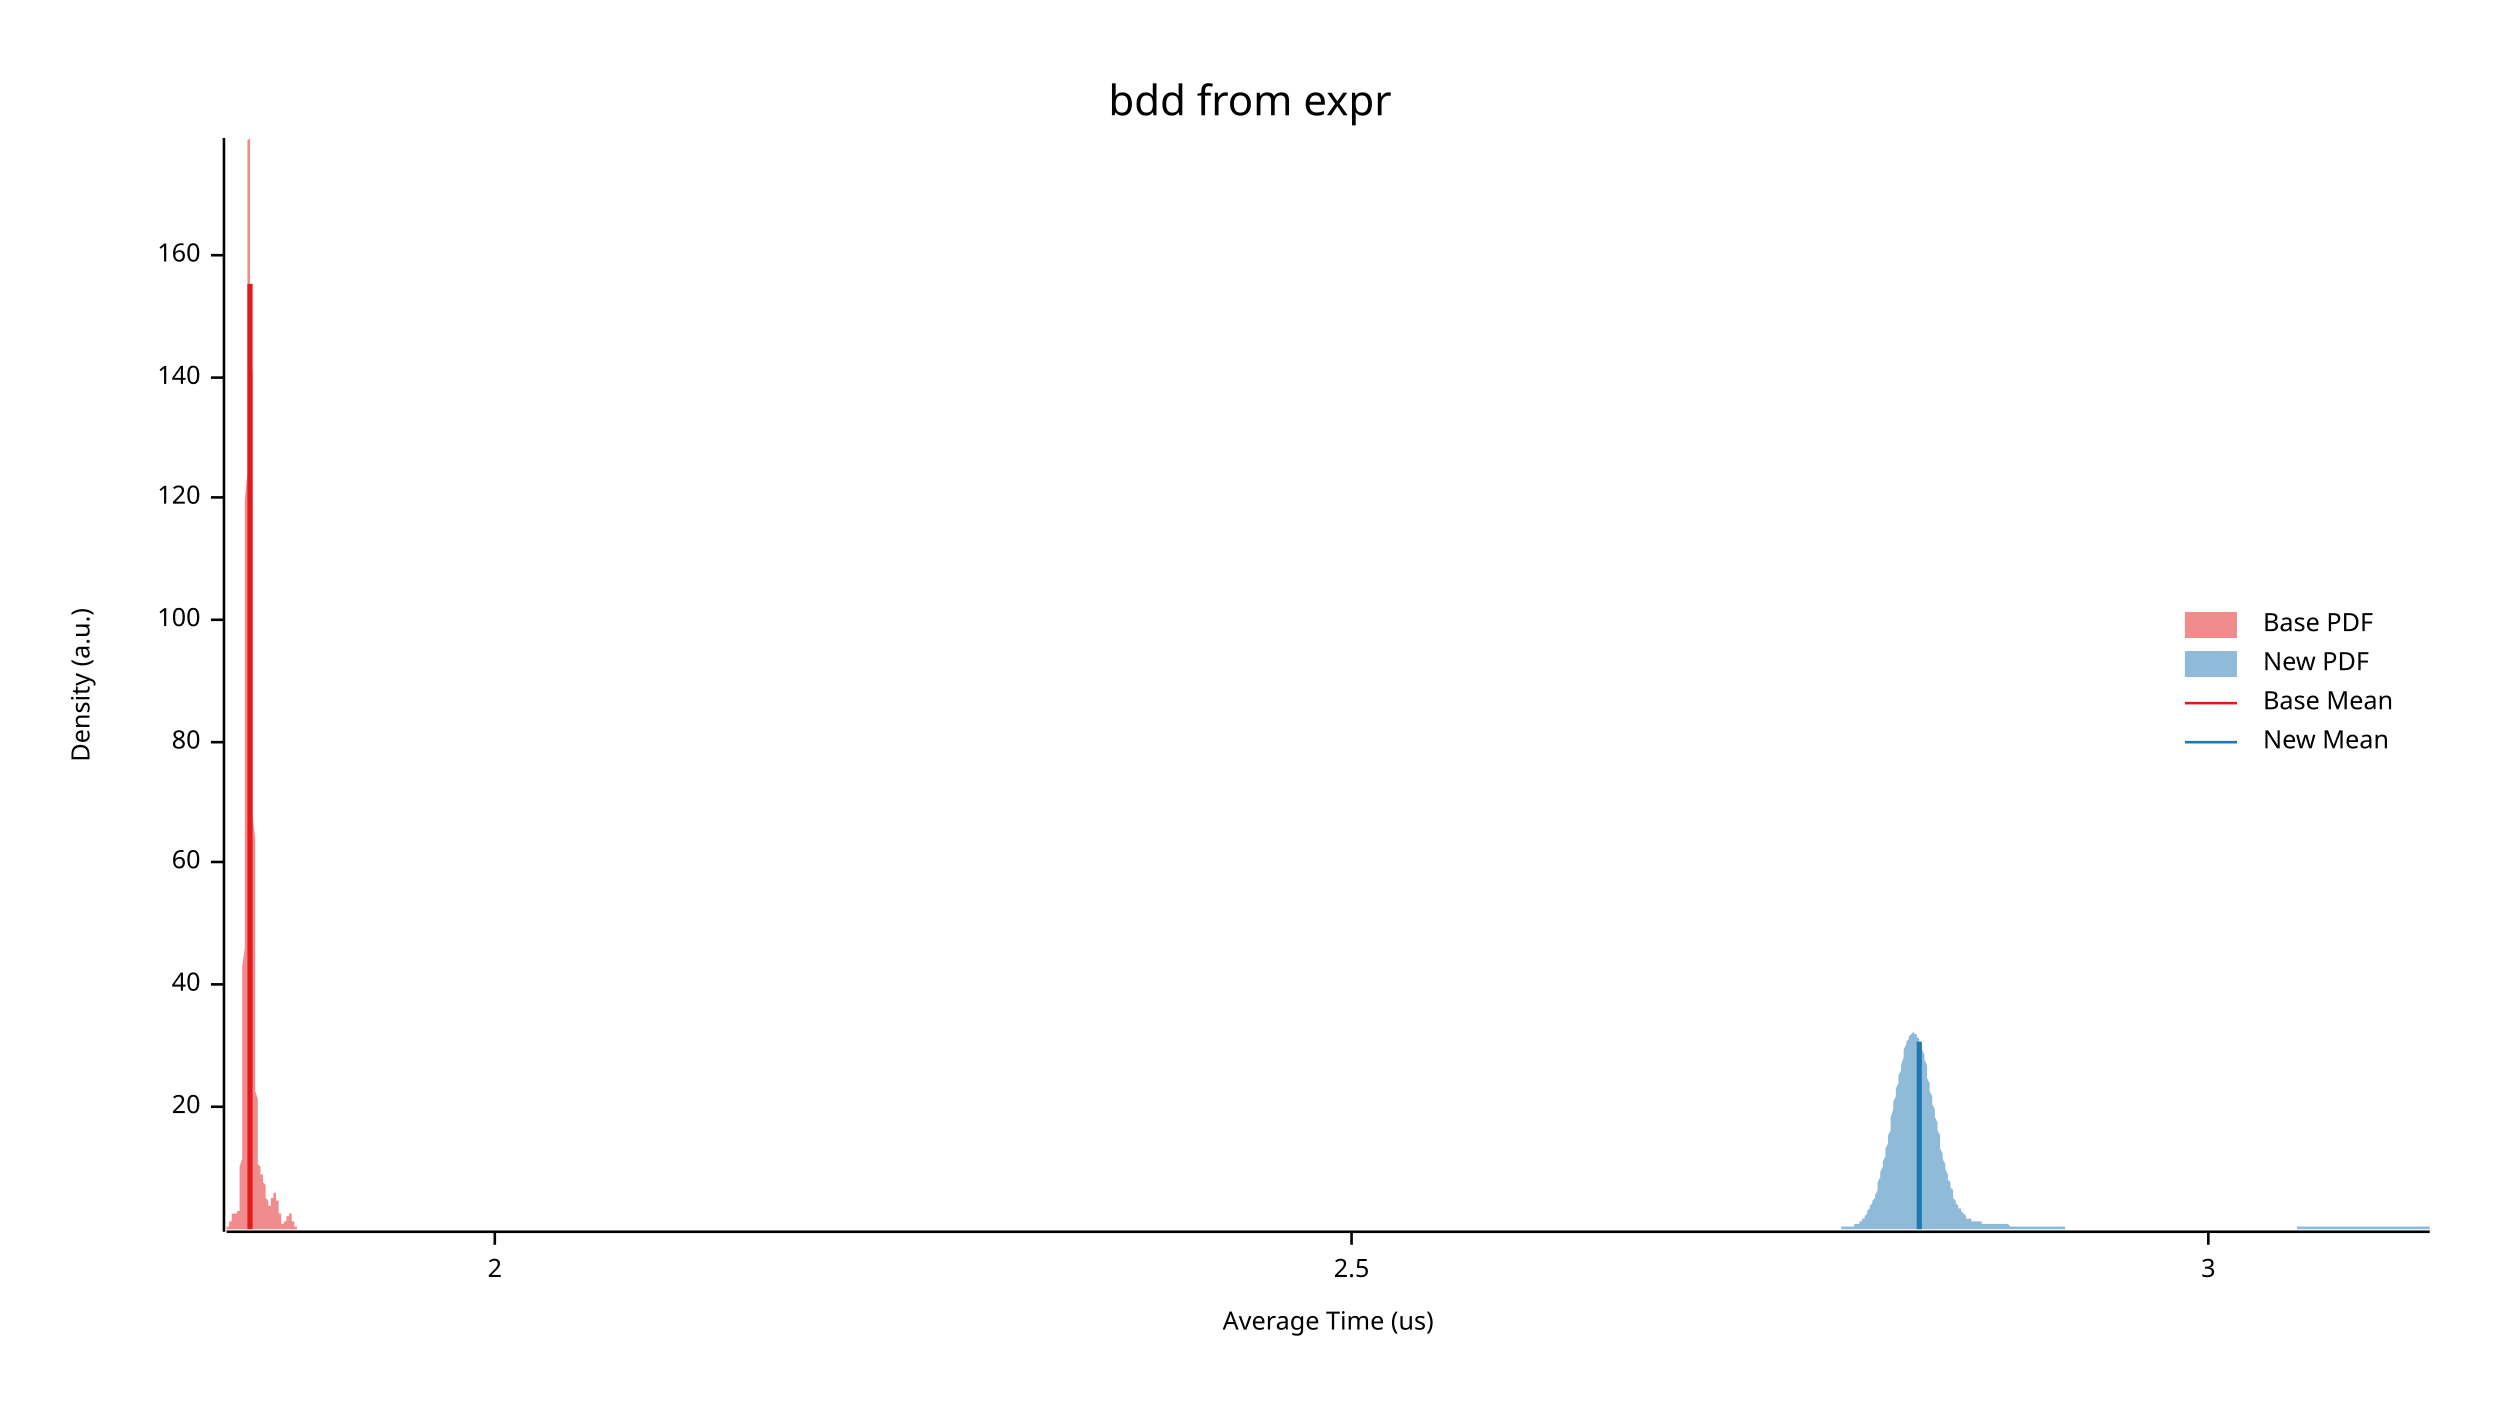
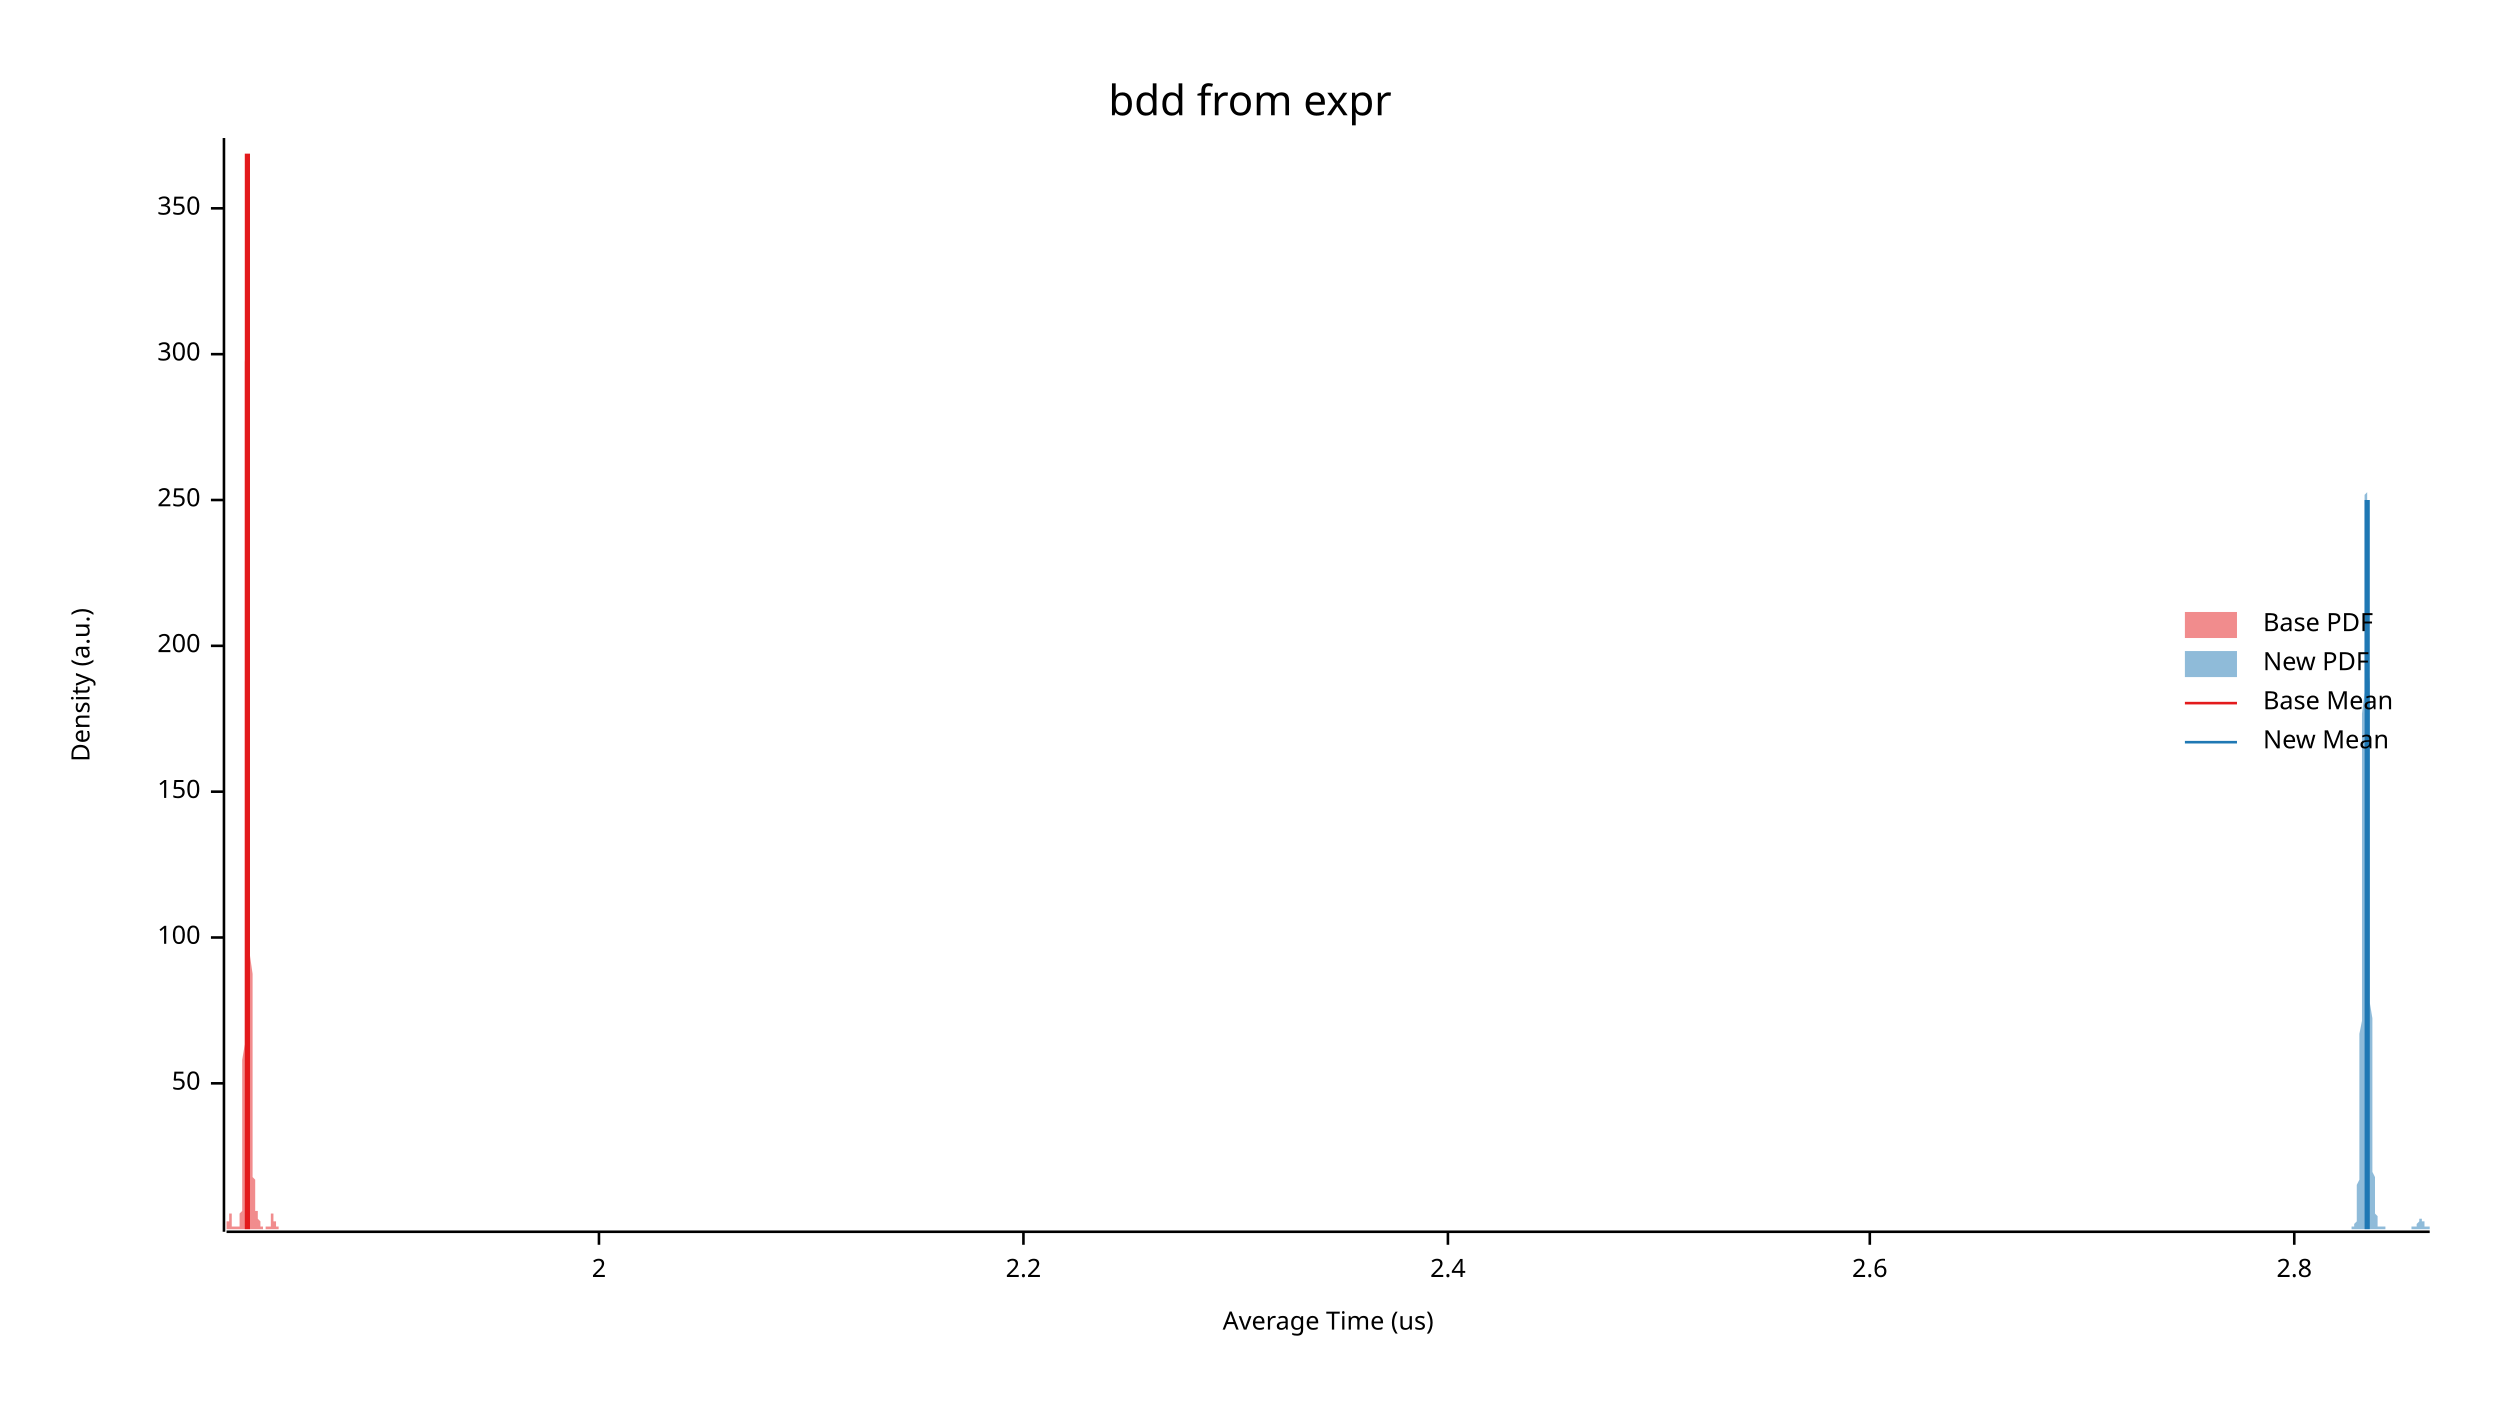
<svg xmlns="http://www.w3.org/2000/svg" width="960" height="540" viewBox="0 0 960 540">
  <text x="480" y="32" dy="0.76em" text-anchor="middle" font-family="sans-serif" font-size="16.129" opacity="1" fill="#000000">
bdd from expr
</text>
  <text x="27" y="263" dy="0.76em" text-anchor="middle" font-family="sans-serif" font-size="9.677" opacity="1" fill="#000000" transform="rotate(270, 27, 263)">
Density (a.u.)
</text>
  <text x="510" y="513" dy="-0.5ex" text-anchor="middle" font-family="sans-serif" font-size="9.677" opacity="1" fill="#000000">
Average Time (us)
</text>
  <polyline fill="none" opacity="1" stroke="#000000" stroke-width="1" points="86,53 86,473 " />
-   <text x="77" y="425" dy="0.5ex" text-anchor="end" font-family="sans-serif" font-size="9.677" opacity="1" fill="#000000">
- 20
+   <text x="77" y="416" dy="0.5ex" text-anchor="end" font-family="sans-serif" font-size="9.677" opacity="1" fill="#000000">
+ 50
</text>
-   <polyline fill="none" opacity="1" stroke="#000000" stroke-width="1" points="81,425 86,425 " />
-   <text x="77" y="378" dy="0.5ex" text-anchor="end" font-family="sans-serif" font-size="9.677" opacity="1" fill="#000000">
- 40
- </text>
-   <polyline fill="none" opacity="1" stroke="#000000" stroke-width="1" points="81,378 86,378 " />
-   <text x="77" y="331" dy="0.5ex" text-anchor="end" font-family="sans-serif" font-size="9.677" opacity="1" fill="#000000">
- 60
- </text>
-   <polyline fill="none" opacity="1" stroke="#000000" stroke-width="1" points="81,331 86,331 " />
-   <text x="77" y="285" dy="0.5ex" text-anchor="end" font-family="sans-serif" font-size="9.677" opacity="1" fill="#000000">
- 80
- </text>
-   <polyline fill="none" opacity="1" stroke="#000000" stroke-width="1" points="81,285 86,285 " />
-   <text x="77" y="238" dy="0.5ex" text-anchor="end" font-family="sans-serif" font-size="9.677" opacity="1" fill="#000000">
+   <polyline fill="none" opacity="1" stroke="#000000" stroke-width="1" points="81,416 86,416 " />
+   <text x="77" y="360" dy="0.5ex" text-anchor="end" font-family="sans-serif" font-size="9.677" opacity="1" fill="#000000">
100
</text>
-   <polyline fill="none" opacity="1" stroke="#000000" stroke-width="1" points="81,238 86,238 " />
-   <text x="77" y="191" dy="0.5ex" text-anchor="end" font-family="sans-serif" font-size="9.677" opacity="1" fill="#000000">
- 120
+   <polyline fill="none" opacity="1" stroke="#000000" stroke-width="1" points="81,360 86,360 " />
+   <text x="77" y="304" dy="0.5ex" text-anchor="end" font-family="sans-serif" font-size="9.677" opacity="1" fill="#000000">
+ 150
</text>
-   <polyline fill="none" opacity="1" stroke="#000000" stroke-width="1" points="81,191 86,191 " />
-   <text x="77" y="145" dy="0.5ex" text-anchor="end" font-family="sans-serif" font-size="9.677" opacity="1" fill="#000000">
- 140
+   <polyline fill="none" opacity="1" stroke="#000000" stroke-width="1" points="81,304 86,304 " />
+   <text x="77" y="248" dy="0.5ex" text-anchor="end" font-family="sans-serif" font-size="9.677" opacity="1" fill="#000000">
+ 200
</text>
-   <polyline fill="none" opacity="1" stroke="#000000" stroke-width="1" points="81,145 86,145 " />
-   <text x="77" y="98" dy="0.5ex" text-anchor="end" font-family="sans-serif" font-size="9.677" opacity="1" fill="#000000">
- 160
+   <polyline fill="none" opacity="1" stroke="#000000" stroke-width="1" points="81,248 86,248 " />
+   <text x="77" y="192" dy="0.5ex" text-anchor="end" font-family="sans-serif" font-size="9.677" opacity="1" fill="#000000">
+ 250
</text>
-   <polyline fill="none" opacity="1" stroke="#000000" stroke-width="1" points="81,98 86,98 " />
+   <polyline fill="none" opacity="1" stroke="#000000" stroke-width="1" points="81,192 86,192 " />
+   <text x="77" y="136" dy="0.5ex" text-anchor="end" font-family="sans-serif" font-size="9.677" opacity="1" fill="#000000">
+ 300
+ </text>
+   <polyline fill="none" opacity="1" stroke="#000000" stroke-width="1" points="81,136 86,136 " />
+   <text x="77" y="80" dy="0.5ex" text-anchor="end" font-family="sans-serif" font-size="9.677" opacity="1" fill="#000000">
+ 350
+ </text>
+   <polyline fill="none" opacity="1" stroke="#000000" stroke-width="1" points="81,80 86,80 " />
  <polyline fill="none" opacity="1" stroke="#000000" stroke-width="1" points="87,473 933,473 " />
-   <text x="190" y="483" dy="0.76em" text-anchor="middle" font-family="sans-serif" font-size="9.677" opacity="1" fill="#000000">
+   <text x="230" y="483" dy="0.76em" text-anchor="middle" font-family="sans-serif" font-size="9.677" opacity="1" fill="#000000">
2
</text>
-   <polyline fill="none" opacity="1" stroke="#000000" stroke-width="1" points="190,473 190,478 " />
-   <text x="519" y="483" dy="0.76em" text-anchor="middle" font-family="sans-serif" font-size="9.677" opacity="1" fill="#000000">
- 2.5
+   <polyline fill="none" opacity="1" stroke="#000000" stroke-width="1" points="230,473 230,478 " />
+   <text x="393" y="483" dy="0.76em" text-anchor="middle" font-family="sans-serif" font-size="9.677" opacity="1" fill="#000000">
+ 2.2
</text>
-   <polyline fill="none" opacity="1" stroke="#000000" stroke-width="1" points="519,473 519,478 " />
-   <text x="848" y="483" dy="0.76em" text-anchor="middle" font-family="sans-serif" font-size="9.677" opacity="1" fill="#000000">
- 3
+   <polyline fill="none" opacity="1" stroke="#000000" stroke-width="1" points="393,473 393,478 " />
+   <text x="556" y="483" dy="0.76em" text-anchor="middle" font-family="sans-serif" font-size="9.677" opacity="1" fill="#000000">
+ 2.4
</text>
-   <polyline fill="none" opacity="1" stroke="#000000" stroke-width="1" points="848,473 848,478 " />
-   <polygon opacity="0.5" fill="#E31A1C" points="87,471 87,471 87,471 87,471 87,471 87,471 87,471 87,471 87,471 87,471 87,471 87,471 87,471 87,471 87,471 87,471 87,471 87,471 88,471 88,471 88,471 88,471 88,471 88,471 88,470 88,470 88,470 88,470 88,470 88,470 88,470 88,470 88,470 88,469 88,469 88,469 89,469 89,469 89,469 89,468 89,468 89,468 89,468 89,468 89,468 89,467 89,467 89,467 89,467 89,467 89,467 89,467 89,466 89,466 90,466 90,466 90,466 90,466 90,466 90,466 90,466 90,466 90,466 90,466 90,466 90,466 90,466 90,466 90,466 90,466 90,466 90,466 91,466 91,466 91,466 91,466 91,466 91,466 91,466 91,466 91,466 91,466 91,466 91,466 91,466 91,466 91,466 91,466 91,466 91,465 92,465 92,465 92,464 92,464 92,463 92,463 92,462 92,461 92,461 92,460 92,459 92,457 92,456 92,455 92,453 92,452 92,450 92,448 93,445 93,443 93,440 93,437 93,434 93,431 93,427 93,423 93,418 93,414 93,409 93,403 93,398 93,392 93,385 93,379 93,371 94,364 94,356 94,348 94,339 94,330 94,321 94,311 94,301 94,291 94,281 94,270 94,259 94,248 94,237 94,226 94,214 94,203 94,192 95,181 95,170 95,159 95,149 95,138 95,129 95,119 95,110 95,102 95,94 95,86 95,80 95,74 95,68 95,63 95,60 95,56 95,54 96,53 96,53 96,53 96,53 96,54 96,56 96,59 96,63 96,68 96,73 96,79 96,85 96,92 96,100 96,108 96,116 96,125 96,134 97,144 97,154 97,164 97,174 97,184 97,195 97,205 97,216 97,226 97,237 97,247 97,257 97,267 97,277 97,286 97,295 97,304 97,313 98,322 98,330 98,338 98,345 98,353 98,360 98,366 98,372 98,378 98,384 98,389 98,395 98,399 98,404 98,408 98,412 98,415 98,419 99,422 99,425 99,428 99,430 99,432 99,434 99,436 99,438 99,439 99,441 99,442 99,443 99,444 99,445 99,446 99,447 99,447 100,448 100,448 100,449 100,449 100,449 100,449 100,450 100,450 100,450 100,450 100,450 100,450 100,450 100,450 100,450 100,450 100,451 100,451 101,451 101,451 101,451 101,451 101,451 101,451 101,452 101,452 101,452 101,452 101,452 101,453 101,453 101,453 101,453 101,454 101,454 101,454 102,455 102,455 102,455 102,456 102,456 102,456 102,457 102,457 102,457 102,458 102,458 102,458 102,459 102,459 102,459 102,460 102,460 102,460 103,461 103,461 103,461 103,461 103,462 103,462 103,462 103,462 103,462 103,463 103,463 103,463 103,463 103,463 103,463 103,463 103,463 103,463 104,463 104,463 104,463 104,463 104,463 104,463 104,463 104,462 104,462 104,462 104,462 104,462 104,461 104,461 104,461 104,461 104,461 104,460 105,460 105,460 105,460 105,459 105,459 105,459 105,459 105,459 105,458 105,458 105,458 105,458 105,458 105,458 105,458 105,458 105,458 106,458 106,458 106,458 106,458 106,458 106,458 106,458 106,458 106,458 106,459 106,459 106,459 106,459 106,459 106,460 106,460 106,460 106,461 107,461 107,461 107,461 107,462 107,462 107,462 107,463 107,463 107,463 107,464 107,464 107,464 107,465 107,465 107,465 107,465 107,466 107,466 108,466 108,467 108,467 108,467 108,467 108,468 108,468 108,468 108,468 108,468 108,469 108,469 108,469 108,469 108,469 108,469 108,469 108,470 109,470 109,470 109,470 109,470 109,470 109,470 109,470 109,470 109,470 109,470 109,470 109,470 109,470 109,470 109,470 109,469 109,469 109,469 110,469 110,469 110,469 110,469 110,469 110,468 110,468 110,468 110,468 110,468 110,468 110,468 110,467 110,467 110,467 110,467 110,467 110,467 111,467 111,467 111,466 111,466 111,466 111,466 111,466 111,466 111,466 111,466 111,466 111,466 111,466 111,466 111,466 111,466 111,466 112,466 112,467 112,467 112,467 112,467 112,467 112,467 112,467 112,467 112,468 112,468 112,468 112,468 112,468 112,468 112,469 112,469 112,469 113,469 113,469 113,469 113,470 113,470 113,470 113,470 113,470 113,470 113,470 113,470 113,470 113,471 113,471 113,471 113,471 113,471 113,471 114,471 114,471 114,471 114,471 114,471 114,471 114,471 114,471 114,471 114,471 114,471 114,471 114,471 114,471 114,471 114,471 114,471 114,471 114,472 87,472 " />
-   <polygon opacity="0.5" fill="#1F78B4" points="707,471 707,471 707,471 708,471 708,471 709,471 709,471 710,471 710,471 711,471 711,471 712,471 712,470 712,470 713,470 713,470 714,470 714,469 715,469 715,468 716,468 716,467 716,467 717,466 717,465 718,464 718,463 719,462 719,461 720,460 720,459 721,457 721,455 721,454 722,452 722,450 723,448 723,446 724,444 724,441 725,439 725,436 726,434 726,431 726,429 727,426 727,423 728,421 728,418 729,416 729,413 730,411 730,409 731,406 731,405 731,403 732,401 732,400 733,399 733,398 734,397 734,397 735,396 735,397 736,397 736,397 736,398 737,399 737,400 738,402 738,403 739,405 739,407 740,409 740,411 740,414 741,416 741,419 742,421 742,424 743,426 743,429 744,431 744,434 745,436 745,439 745,441 746,443 746,445 747,447 747,449 748,451 748,453 749,454 749,456 750,457 750,459 750,460 751,461 751,462 752,463 752,464 753,464 753,465 754,466 754,466 755,467 755,467 755,468 756,468 756,468 757,468 757,469 758,469 758,469 759,469 759,469 760,469 760,469 760,469 761,469 761,470 762,470 762,470 763,470 763,470 764,470 764,470 764,470 765,470 765,470 766,470 766,470 767,470 767,470 768,470 768,470 769,470 769,470 769,470 770,470 770,470 771,470 771,470 772,471 772,471 773,471 773,471 774,471 774,471 774,471 775,471 775,471 776,471 776,471 777,471 777,471 778,471 778,471 779,471 779,471 779,471 780,471 780,471 781,471 781,471 782,471 782,471 783,471 783,471 784,471 784,471 784,471 785,471 785,471 786,471 786,471 787,471 787,471 788,471 788,471 788,471 789,471 789,471 790,471 790,471 791,471 791,471 792,471 792,471 793,471 793,471 793,472 794,472 794,472 795,472 795,472 796,472 796,472 797,472 797,472 798,472 798,472 798,472 799,472 799,472 800,472 800,472 801,472 801,472 802,472 802,472 803,472 803,472 803,472 804,472 804,472 805,472 805,472 806,472 806,472 807,472 807,472 808,472 808,472 808,472 809,472 809,472 810,472 810,472 811,472 811,472 812,472 812,472 812,472 813,472 813,472 814,472 814,472 815,472 815,472 816,472 816,472 817,472 817,472 817,472 818,472 818,472 819,472 819,472 820,472 820,472 821,472 821,472 822,472 822,472 822,472 823,472 823,472 824,472 824,472 825,472 825,472 826,472 826,472 827,472 827,472 827,472 828,472 828,472 829,472 829,472 830,472 830,472 831,472 831,472 832,472 832,472 832,472 833,472 833,472 834,472 834,472 835,472 835,472 836,472 836,472 836,472 837,472 837,472 838,472 838,472 839,472 839,472 840,472 840,472 841,472 841,472 841,472 842,472 842,472 843,472 843,472 844,472 844,472 845,472 845,472 846,472 846,472 846,472 847,472 847,472 848,472 848,472 849,472 849,472 850,472 850,472 851,472 851,472 851,472 852,472 852,472 853,472 853,472 854,472 854,472 855,472 855,472 856,472 856,472 856,472 857,472 857,472 858,472 858,472 859,472 859,472 860,472 860,472 860,472 861,472 861,472 862,472 862,472 863,472 863,472 864,472 864,472 865,472 865,472 865,472 866,472 866,472 867,472 867,472 868,472 868,472 869,472 869,472 870,472 870,472 870,472 871,472 871,472 872,472 872,472 873,472 873,472 874,472 874,472 875,472 875,472 875,472 876,472 876,472 877,472 877,472 878,472 878,472 879,472 879,472 880,472 880,472 880,472 881,472 881,472 882,472 882,471 883,471 883,471 884,471 884,471 884,471 885,471 885,471 886,471 886,471 887,471 887,471 888,471 888,471 889,471 889,471 889,471 890,471 890,471 891,471 891,471 892,471 892,471 893,471 893,471 894,471 894,471 894,471 895,471 895,471 896,471 896,471 897,471 897,471 898,471 898,471 899,471 899,471 899,471 900,471 900,471 901,471 901,471 902,471 902,471 903,471 903,471 904,471 904,471 904,471 905,471 905,471 906,471 906,471 907,471 907,471 908,471 908,471 909,471 909,471 909,471 910,471 910,471 911,471 911,471 912,471 912,471 913,471 913,471 913,471 914,471 914,471 915,471 915,471 916,471 916,471 917,471 917,471 918,471 918,471 918,471 919,471 919,471 920,471 920,471 921,471 921,471 922,471 922,471 923,471 923,471 923,471 924,471 924,471 925,471 925,471 926,471 926,471 927,471 927,471 928,471 928,471 928,471 929,471 929,471 930,471 930,471 931,471 931,471 932,471 932,471 933,471 933,472 707,472 " />
-   <polyline fill="none" opacity="1" stroke="#E31A1C" stroke-width="2" points="96,472 96,109 " />
-   <polyline fill="none" opacity="1" stroke="#1F78B4" stroke-width="2" points="737,472 737,400 " />
+   <polyline fill="none" opacity="1" stroke="#000000" stroke-width="1" points="556,473 556,478 " />
+   <text x="718" y="483" dy="0.76em" text-anchor="middle" font-family="sans-serif" font-size="9.677" opacity="1" fill="#000000">
+ 2.6
+ </text>
+   <polyline fill="none" opacity="1" stroke="#000000" stroke-width="1" points="718,473 718,478 " />
+   <text x="881" y="483" dy="0.76em" text-anchor="middle" font-family="sans-serif" font-size="9.677" opacity="1" fill="#000000">
+ 2.8
+ </text>
+   <polyline fill="none" opacity="1" stroke="#000000" stroke-width="1" points="881,473 881,478 " />
+   <polygon opacity="0.5" fill="#E31A1C" points="87,471 87,471 87,471 87,471 87,471 87,471 87,471 87,471 87,471 87,471 87,471 87,471 87,471 87,471 87,471 87,471 87,471 87,470 87,470 87,470 87,470 87,470 87,470 87,469 87,469 88,469 88,469 88,468 88,468 88,468 88,468 88,467 88,467 88,467 88,467 88,466 88,466 88,466 88,466 88,466 88,466 88,466 88,465 88,465 88,465 88,465 88,465 88,465 88,466 88,466 89,466 89,466 89,466 89,466 89,467 89,467 89,467 89,467 89,468 89,468 89,468 89,468 89,469 89,469 89,469 89,469 89,469 89,470 89,470 89,470 89,470 89,470 89,470 89,471 89,471 90,471 90,471 90,471 90,471 90,471 90,471 90,471 90,471 90,471 90,471 90,471 90,471 90,471 90,471 90,471 90,471 90,471 90,471 90,471 90,471 90,471 90,471 90,471 90,471 90,471 91,471 91,471 91,471 91,471 91,471 91,471 91,471 91,471 91,471 91,471 91,471 91,471 91,471 91,471 91,471 91,471 91,471 91,471 91,471 91,471 91,471 91,471 91,471 91,471 91,471 92,471 92,471 92,471 92,471 92,471 92,471 92,471 92,471 92,471 92,471 92,471 92,470 92,470 92,470 92,470 92,470 92,469 92,469 92,469 92,468 92,468 92,467 92,467 92,466 92,466 93,465 93,464 93,463 93,462 93,461 93,460 93,459 93,458 93,456 93,455 93,453 93,452 93,450 93,447 93,445 93,443 93,440 93,437 93,434 93,430 93,426 93,422 93,417 93,412 93,407 94,401 94,395 94,388 94,381 94,373 94,364 94,356 94,346 94,336 94,326 94,315 94,304 94,292 94,280 94,268 94,255 94,242 94,229 94,216 94,203 94,189 94,176 94,164 94,151 94,139 95,128 95,117 95,106 95,96 95,88 95,80 95,72 95,66 95,61 95,57 95,54 95,53 95,53 95,53 95,53 95,56 95,59 95,64 95,69 95,75 95,83 95,90 95,99 95,108 95,118 96,128 96,139 96,150 96,162 96,173 96,185 96,196 96,208 96,219 96,231 96,242 96,253 96,264 96,274 96,285 96,295 96,304 96,313 96,322 96,331 96,339 96,346 96,354 96,361 96,367 97,374 97,380 97,385 97,391 97,396 97,401 97,405 97,409 97,413 97,417 97,421 97,424 97,427 97,430 97,433 97,436 97,438 97,441 97,443 97,445 97,447 97,449 97,450 97,452 98,453 98,455 98,456 98,457 98,458 98,459 98,460 98,461 98,462 98,462 98,463 98,463 98,464 98,464 98,464 98,465 98,465 98,465 98,465 98,465 98,465 98,465 98,465 98,465 98,465 99,465 99,465 99,465 99,465 99,465 99,465 99,465 99,465 99,465 99,465 99,465 99,466 99,466 99,466 99,466 99,466 99,466 99,467 99,467 99,467 99,467 99,468 99,468 99,468 99,468 100,469 100,469 100,469 100,469 100,469 100,470 100,470 100,470 100,470 100,470 100,470 100,471 100,471 100,471 100,471 100,471 100,471 100,471 100,471 100,471 100,471 100,471 100,471 100,471 100,471 101,471 101,471 101,471 101,471 101,471 101,471 101,471 101,471 101,471 101,471 101,471 101,471 101,471 101,471 101,471 101,471 101,471 101,471 101,471 101,472 101,472 101,472 101,472 101,472 101,472 102,472 102,472 102,472 102,472 102,472 102,472 102,472 102,472 102,472 102,472 102,472 102,472 102,472 102,472 102,472 102,472 102,472 102,472 102,472 102,471 102,471 102,471 102,471 102,471 102,471 103,471 103,471 103,471 103,471 103,471 103,471 103,471 103,471 103,471 103,471 103,471 103,471 103,471 103,471 103,471 103,471 103,471 103,471 103,471 103,471 103,471 103,471 103,471 103,471 103,471 104,471 104,471 104,471 104,470 104,470 104,470 104,470 104,470 104,470 104,469 104,469 104,469 104,469 104,469 104,468 104,468 104,468 104,468 104,467 104,467 104,467 104,467 104,466 104,466 104,466 105,466 105,466 105,466 105,465 105,465 105,465 105,465 105,465 105,465 105,466 105,466 105,466 105,466 105,466 105,466 105,466 105,467 105,467 105,467 105,467 105,468 105,468 105,468 105,468 105,469 106,469 106,469 106,469 106,470 106,470 106,470 106,470 106,470 106,470 106,471 106,471 106,471 106,471 106,471 106,471 106,471 106,471 106,471 106,471 106,471 106,471 106,471 106,471 106,471 106,471 107,471 107,472 87,472 " />
+   <polygon opacity="0.5" fill="#1F78B4" points="903,471 904,471 904,471 904,471 904,471 904,471 904,471 904,471 904,471 904,471 904,471 904,471 904,471 904,470 904,470 904,470 904,470 904,470 905,469 905,469 905,469 905,468 905,468 905,467 905,466 905,466 905,465 905,464 905,463 905,462 905,461 905,460 905,458 905,457 905,455 906,453 906,451 906,449 906,447 906,444 906,441 906,438 906,435 906,432 906,428 906,425 906,421 906,416 906,412 906,407 906,402 906,397 907,392 907,386 907,380 907,374 907,368 907,361 907,355 907,348 907,341 907,333 907,326 907,319 907,311 907,304 907,296 907,289 907,281 907,274 908,266 908,259 908,252 908,245 908,239 908,232 908,226 908,221 908,215 908,210 908,206 908,202 908,198 908,196 908,193 908,191 908,190 909,189 909,189 909,190 909,191 909,193 909,195 909,198 909,202 909,206 909,210 909,215 909,221 909,227 909,234 909,240 909,247 909,255 910,262 910,270 910,278 910,286 910,295 910,303 910,311 910,319 910,327 910,335 910,343 910,351 910,358 910,365 910,372 910,379 910,385 911,391 911,397 911,403 911,408 911,413 911,417 911,421 911,425 911,429 911,432 911,436 911,439 911,441 911,444 911,446 911,448 911,450 912,452 912,453 912,455 912,456 912,457 912,458 912,459 912,460 912,461 912,462 912,463 912,463 912,464 912,465 912,465 912,466 912,466 912,466 913,467 913,467 913,468 913,468 913,468 913,469 913,469 913,469 913,469 913,470 913,470 913,470 913,470 913,470 913,470 913,471 913,471 914,471 914,471 914,471 914,471 914,471 914,471 914,471 914,471 914,471 914,471 914,471 914,471 914,471 914,471 914,471 914,471 914,471 915,471 915,471 915,471 915,471 915,471 915,471 915,471 915,471 915,471 915,471 915,471 915,471 915,471 915,471 915,471 915,471 915,471 916,471 916,472 916,472 916,472 916,472 916,472 916,472 916,472 916,472 916,472 916,472 916,472 916,472 916,472 916,472 916,472 916,472 917,472 917,472 917,472 917,472 917,472 917,472 917,472 917,472 917,472 917,472 917,472 917,472 917,472 917,472 917,472 917,472 917,472 917,472 918,472 918,472 918,472 918,472 918,472 918,472 918,472 918,472 918,472 918,472 918,472 918,472 918,472 918,472 918,472 918,472 918,472 919,472 919,472 919,472 919,472 919,472 919,472 919,472 919,472 919,472 919,472 919,472 919,472 919,472 919,472 919,472 919,472 919,472 920,472 920,472 920,472 920,472 920,472 920,472 920,472 920,472 920,472 920,472 920,472 920,472 920,472 920,472 920,472 920,472 920,472 921,472 921,472 921,472 921,472 921,472 921,472 921,472 921,472 921,472 921,472 921,472 921,472 921,472 921,472 921,472 921,472 921,472 922,472 922,472 922,472 922,472 922,472 922,472 922,472 922,472 922,472 922,472 922,472 922,472 922,472 922,472 922,472 922,472 922,472 922,472 923,472 923,472 923,472 923,472 923,472 923,472 923,472 923,472 923,472 923,472 923,472 923,472 923,472 923,472 923,472 923,472 923,472 924,472 924,472 924,472 924,472 924,472 924,472 924,472 924,472 924,472 924,472 924,472 924,472 924,472 924,472 924,472 924,472 924,472 925,472 925,472 925,472 925,472 925,472 925,472 925,472 925,472 925,472 925,472 925,472 925,472 925,472 925,472 925,472 925,472 925,472 926,472 926,472 926,472 926,472 926,471 926,471 926,471 926,471 926,471 926,471 926,471 926,471 926,471 926,471 926,471 926,471 926,471 927,471 927,471 927,471 927,471 927,471 927,471 927,471 927,471 927,471 927,471 927,471 927,471 927,471 927,471 927,471 927,471 927,471 927,471 928,471 928,471 928,471 928,471 928,471 928,471 928,471 928,471 928,471 928,470 928,470 928,470 928,470 928,470 928,470 928,470 928,470 929,469 929,469 929,469 929,469 929,469 929,469 929,469 929,469 929,468 929,468 929,468 929,468 929,468 929,468 929,468 929,468 929,468 930,468 930,468 930,468 930,468 930,468 930,468 930,468 930,468 930,468 930,468 930,468 930,468 930,468 930,469 930,469 930,469 930,469 931,469 931,469 931,469 931,470 931,470 931,470 931,470 931,470 931,470 931,470 931,470 931,470 931,471 931,471 931,471 931,471 931,471 932,471 932,471 932,471 932,471 932,471 932,471 932,471 932,471 932,471 932,471 932,471 932,471 932,471 932,471 932,471 932,471 932,471 933,471 933,472 903,472 " />
+   <polyline fill="none" opacity="1" stroke="#E31A1C" stroke-width="2" points="95,472 95,59 " />
+   <polyline fill="none" opacity="1" stroke="#1F78B4" stroke-width="2" points="909,472 909,192 " />
  <text x="869" y="235" dy="0.76em" text-anchor="start" font-family="sans-serif" font-size="9.677" opacity="1" fill="#000000">
Base PDF
</text>
  <text x="869" y="250" dy="0.76em" text-anchor="start" font-family="sans-serif" font-size="9.677" opacity="1" fill="#000000">
New PDF
</text>
  <text x="869" y="265" dy="0.76em" text-anchor="start" font-family="sans-serif" font-size="9.677" opacity="1" fill="#000000">
Base Mean
</text>
  <text x="869" y="280" dy="0.76em" text-anchor="start" font-family="sans-serif" font-size="9.677" opacity="1" fill="#000000">
New Mean
</text>
  <rect x="839" y="235" width="20" height="10" opacity="0.5" fill="#E31A1C" stroke="none" />
  <rect x="839" y="250" width="20" height="10" opacity="0.5" fill="#1F78B4" stroke="none" />
  <polyline fill="none" opacity="1" stroke="#E31A1C" stroke-width="1" points="839,270 859,270 " />
  <polyline fill="none" opacity="1" stroke="#1F78B4" stroke-width="1" points="839,285 859,285 " />
</svg>
